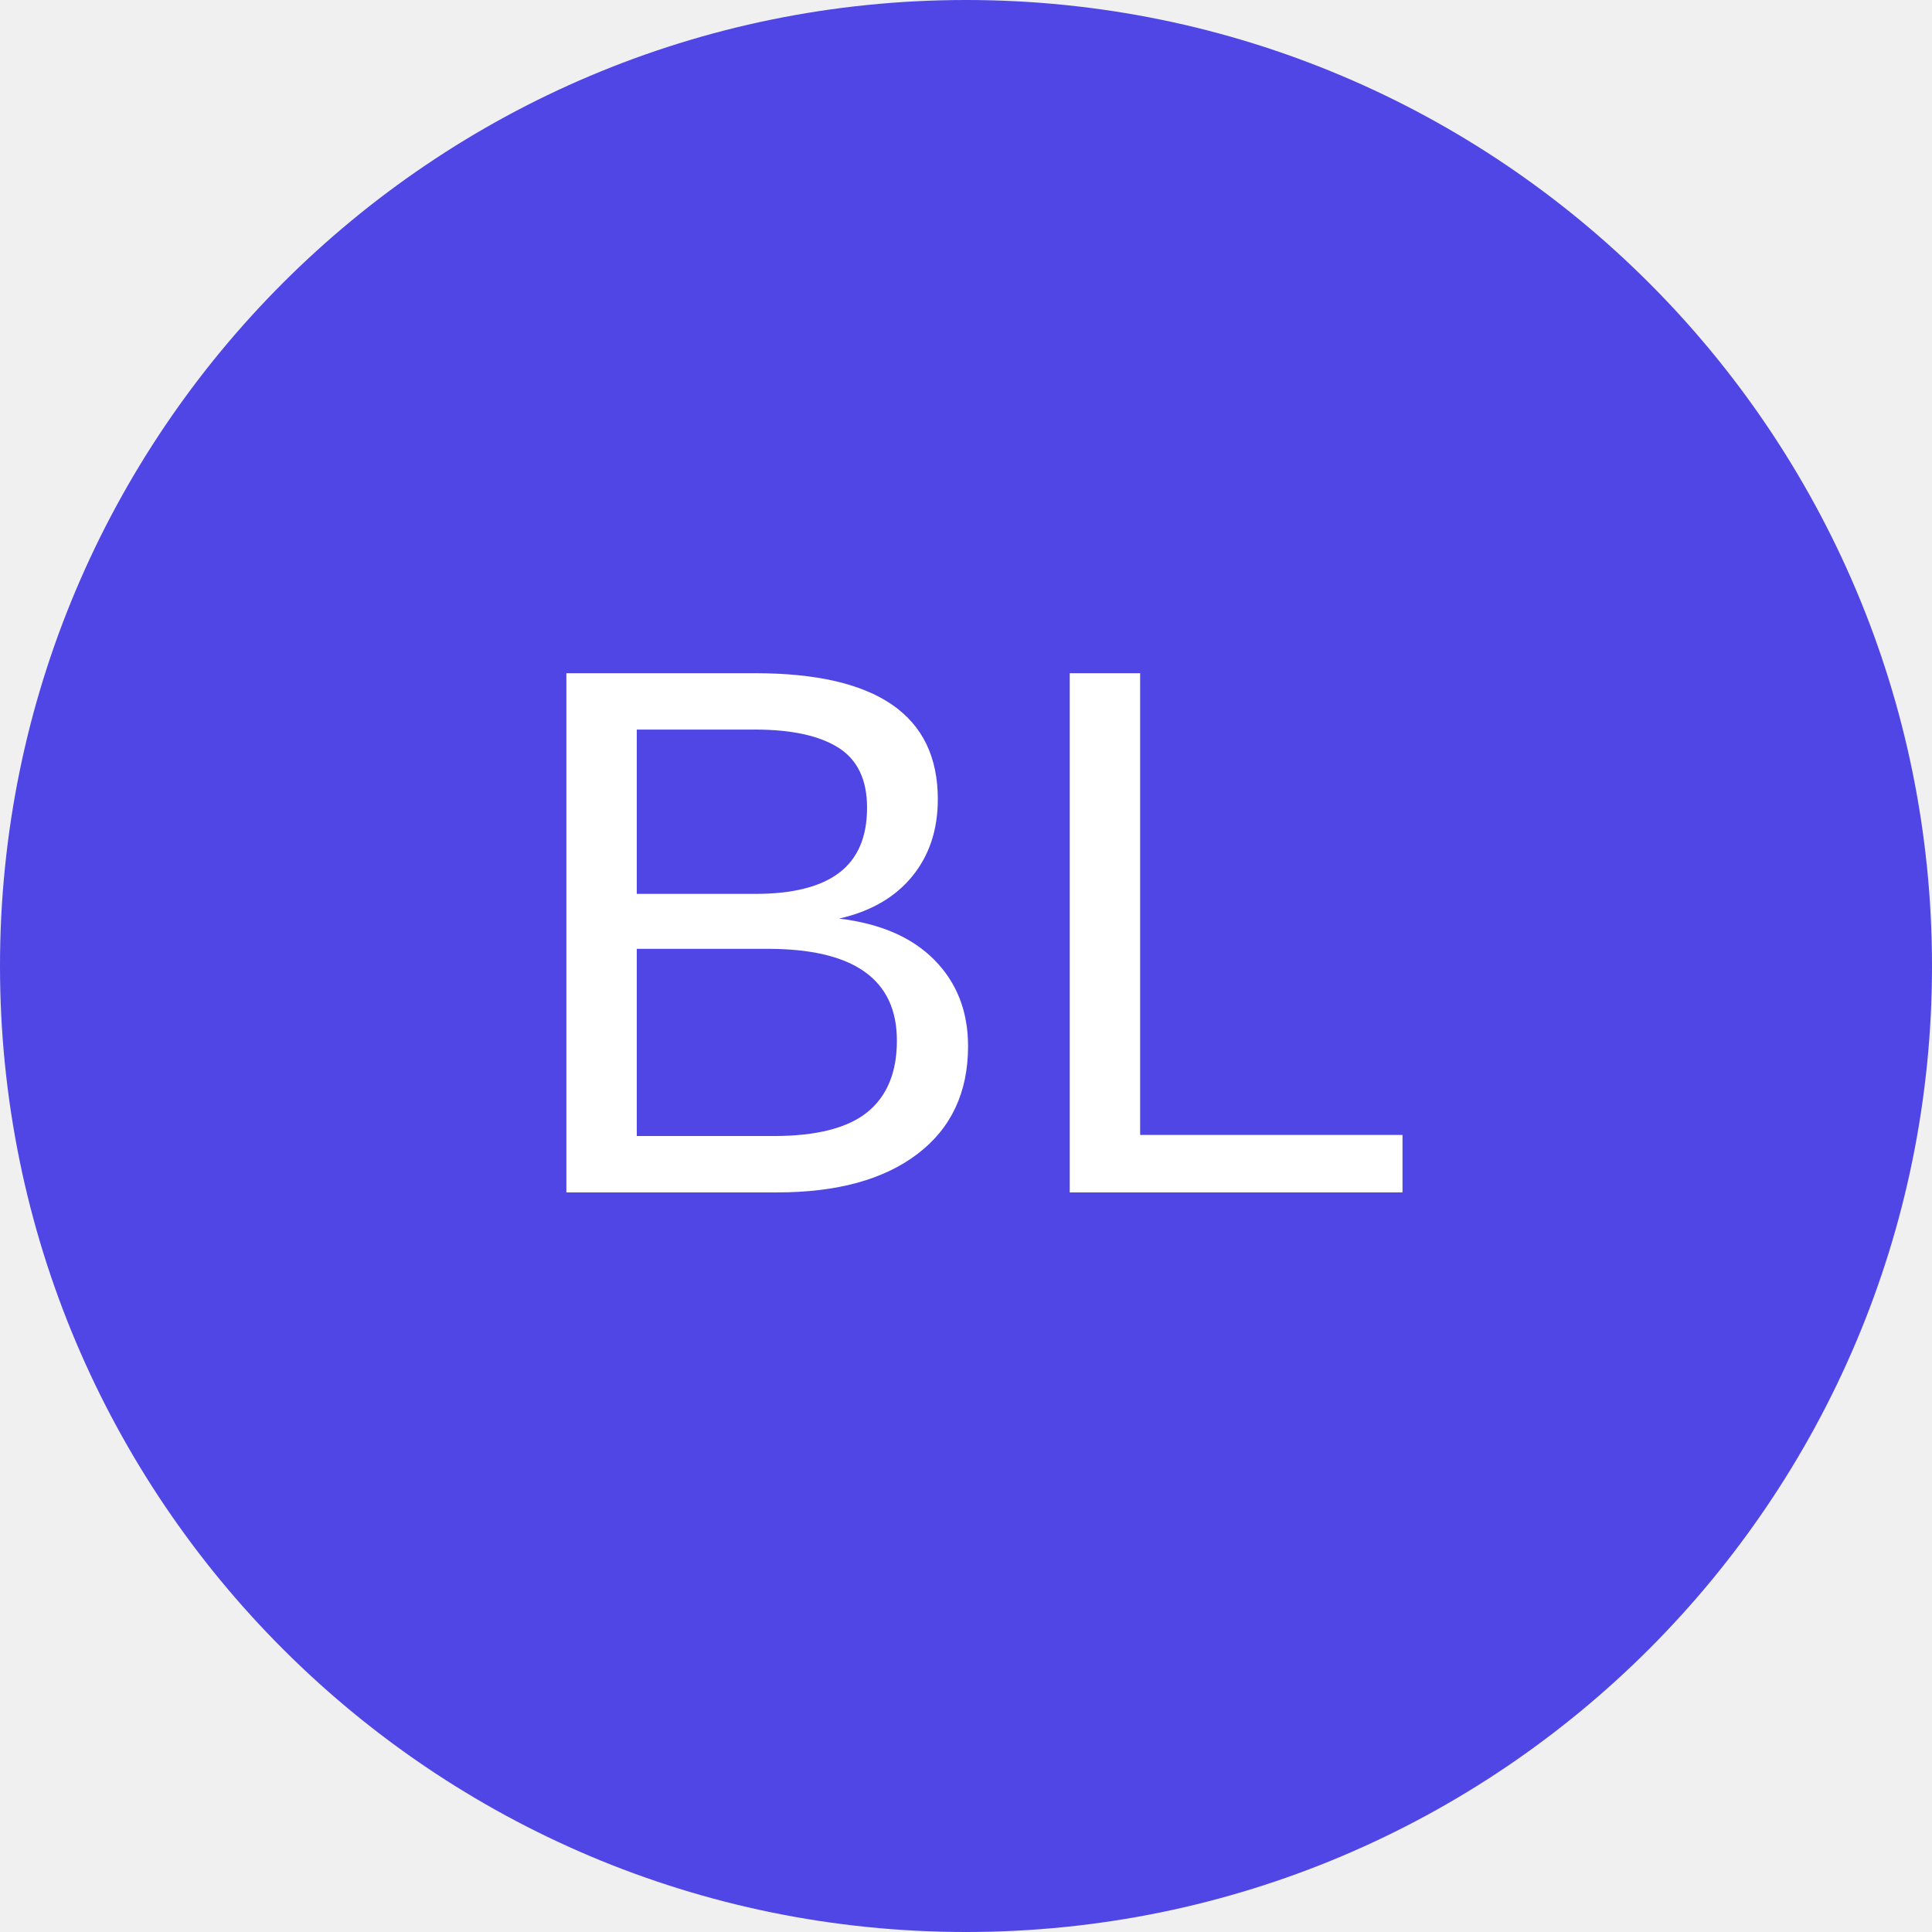
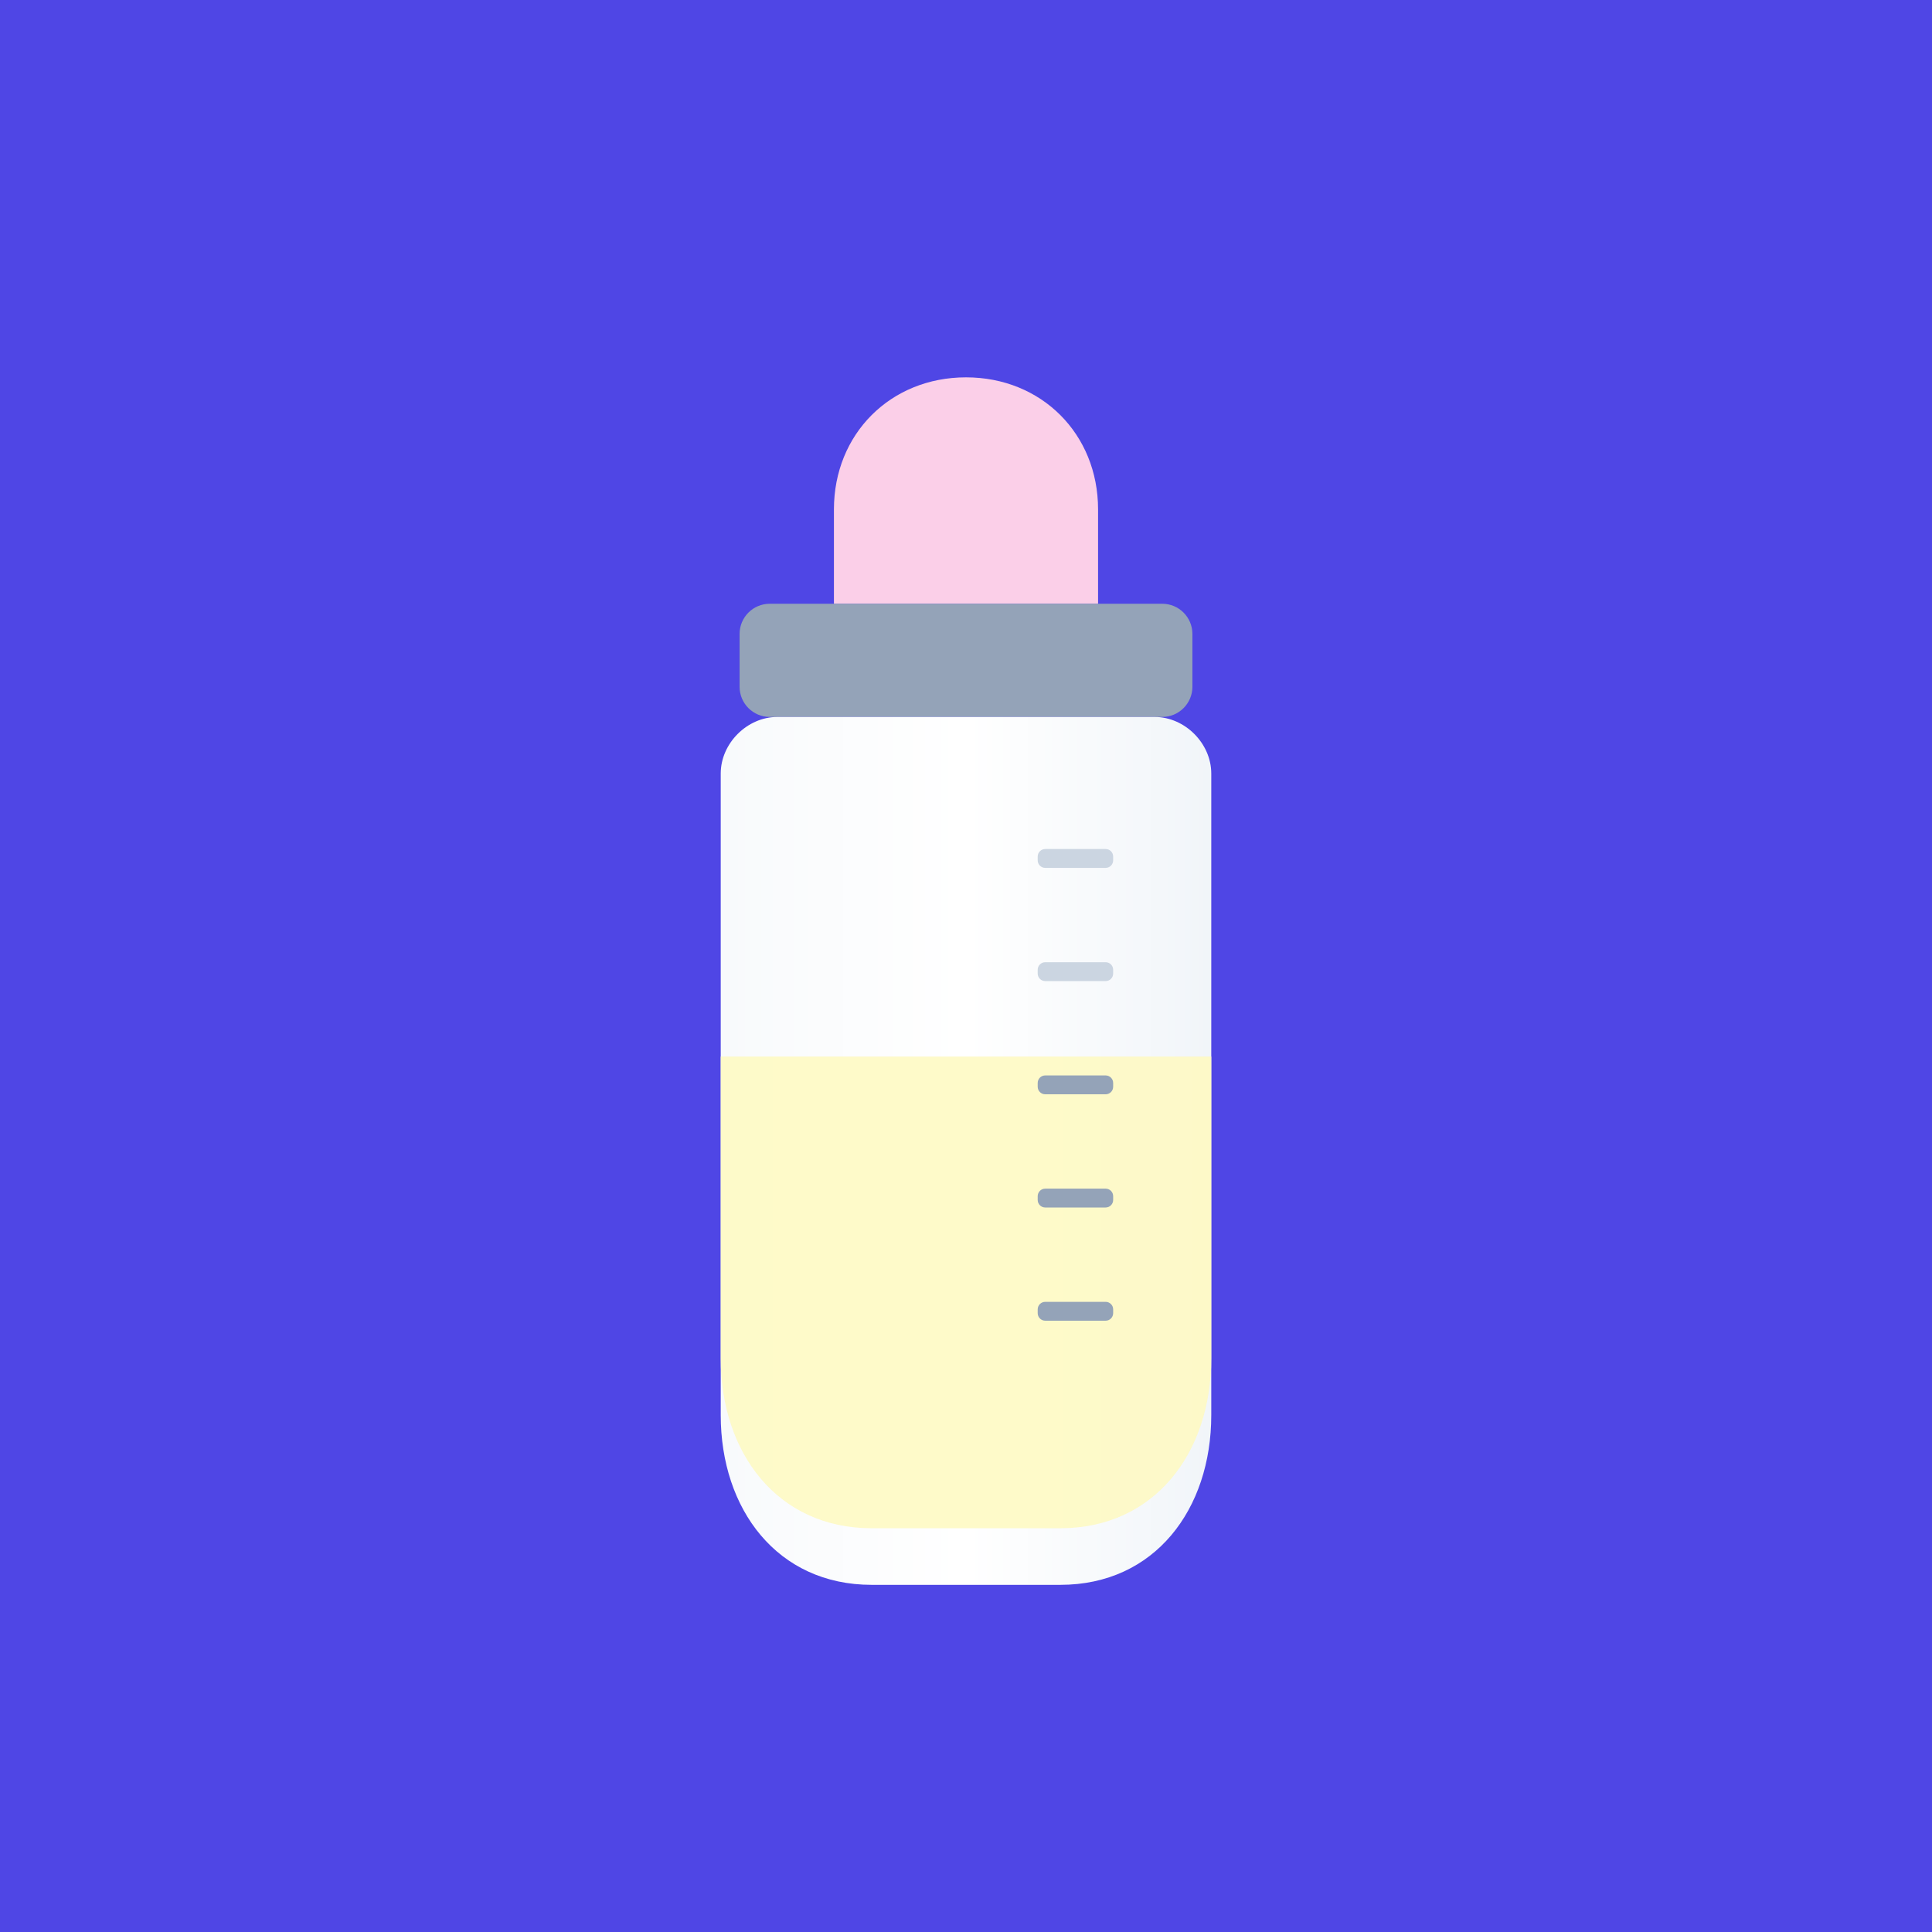
<svg xmlns="http://www.w3.org/2000/svg" viewBox="0 0 512 512">
-   <circle cx="256" cy="256" r="256" fill="#4F46E5" />
-   <text x="50%" y="50%" font-family="Arial" font-size="200" fill="white" text-anchor="middle" dy=".3em">BL</text>
+   <rect width="512" height="512" fill="#4F46E5" />
+   <defs>
+     <linearGradient id="bottleGradient" x1="0%" y1="0%" x2="100%" y2="0%">
+       <stop offset="0%" style="stop-color:#F8FAFC;stop-opacity:1" />
+       <stop offset="50%" style="stop-color:#FFFFFF;stop-opacity:1" />
+       <stop offset="100%" style="stop-color:#F1F5F9;stop-opacity:1" />
+     </linearGradient>
+   </defs>
+   <path d="M256 100c-20 0-35 15-35 35v25h70v-25c0-20-15-35-35-35z" fill="#FBCFE8" />
+   <rect x="196" y="160" width="120" height="30" rx="8" fill="#94A3B8" />
+   <path d="M206 190h100c8 0 15 7 15 15v170c0 25-15 45-40 45H231c-25 0-40-20-40-45V205c0-8 7-15 15-15z" fill="url(#bottleGradient)" />
+   <path d="M191 280h130v80c0 25-15 45-40 45H231c-25 0-40-20-40-45V280z" fill="#FEF9C3" opacity="0.9" />
+   <rect x="275" y="225" width="20" height="5" rx="2" fill="#CBD5E1" />
+   <rect x="275" y="255" width="20" height="5" rx="2" fill="#CBD5E1" />
+   <rect x="275" y="285" width="20" height="5" rx="2" fill="#94A3B8" />
+   <rect x="275" y="315" width="20" height="5" rx="2" fill="#94A3B8" />
+   <rect x="275" y="345" width="20" height="5" rx="2" fill="#94A3B8" />
</svg>
